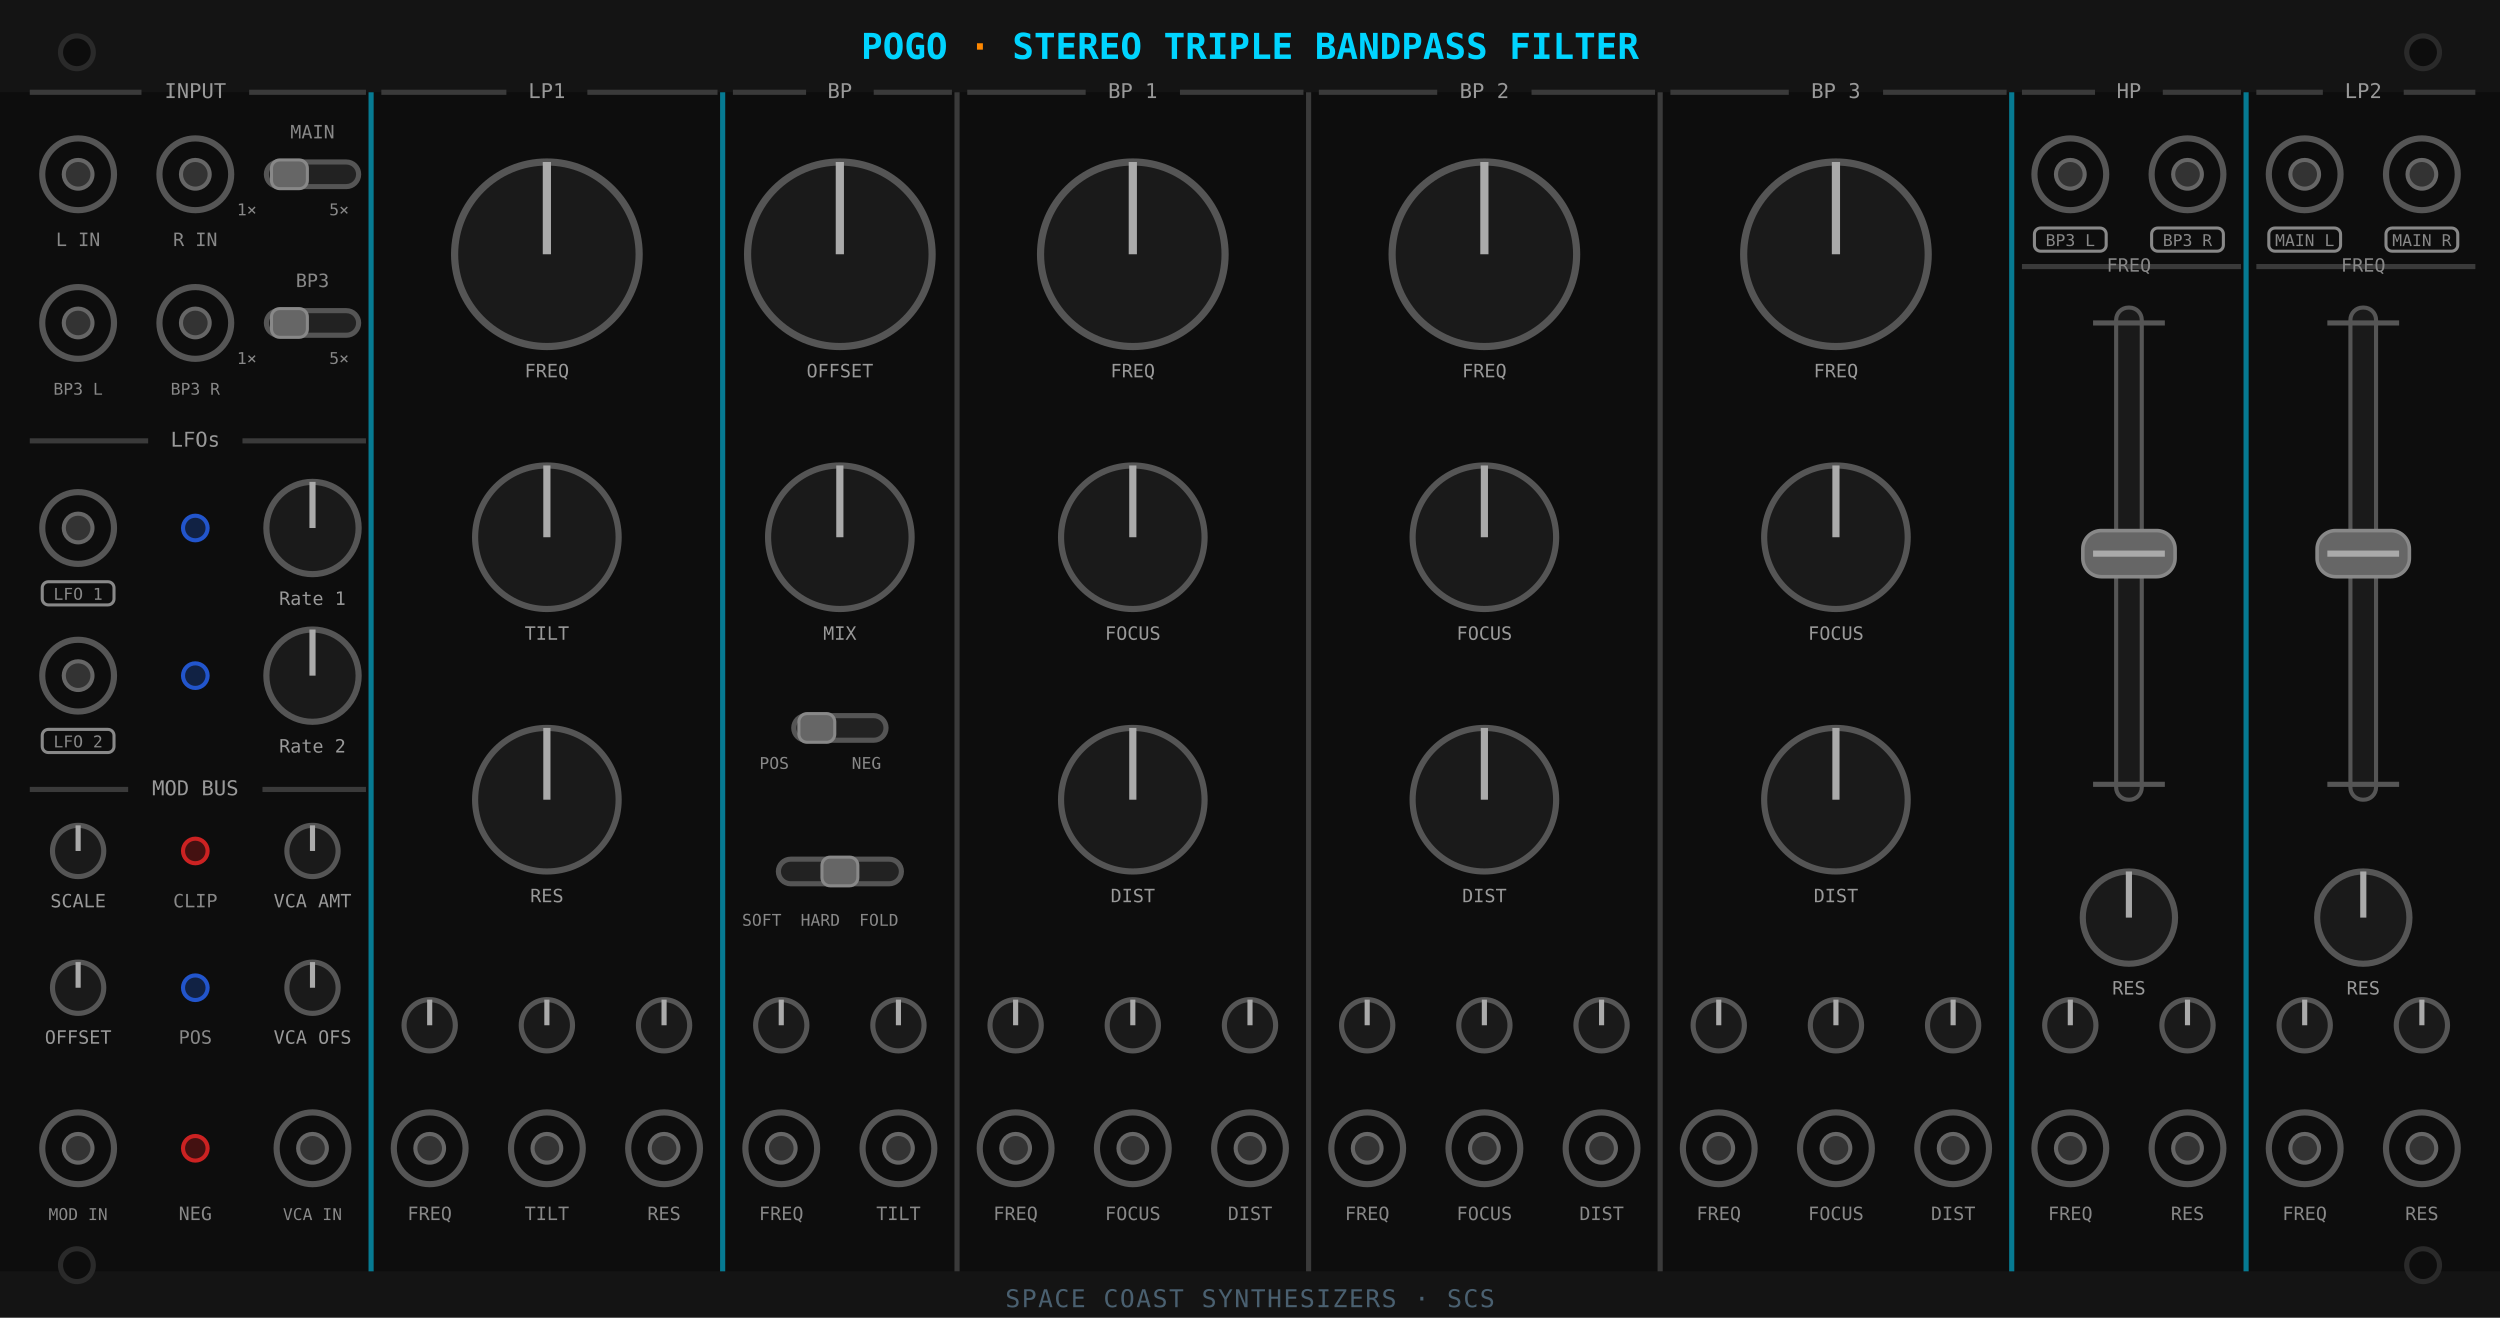
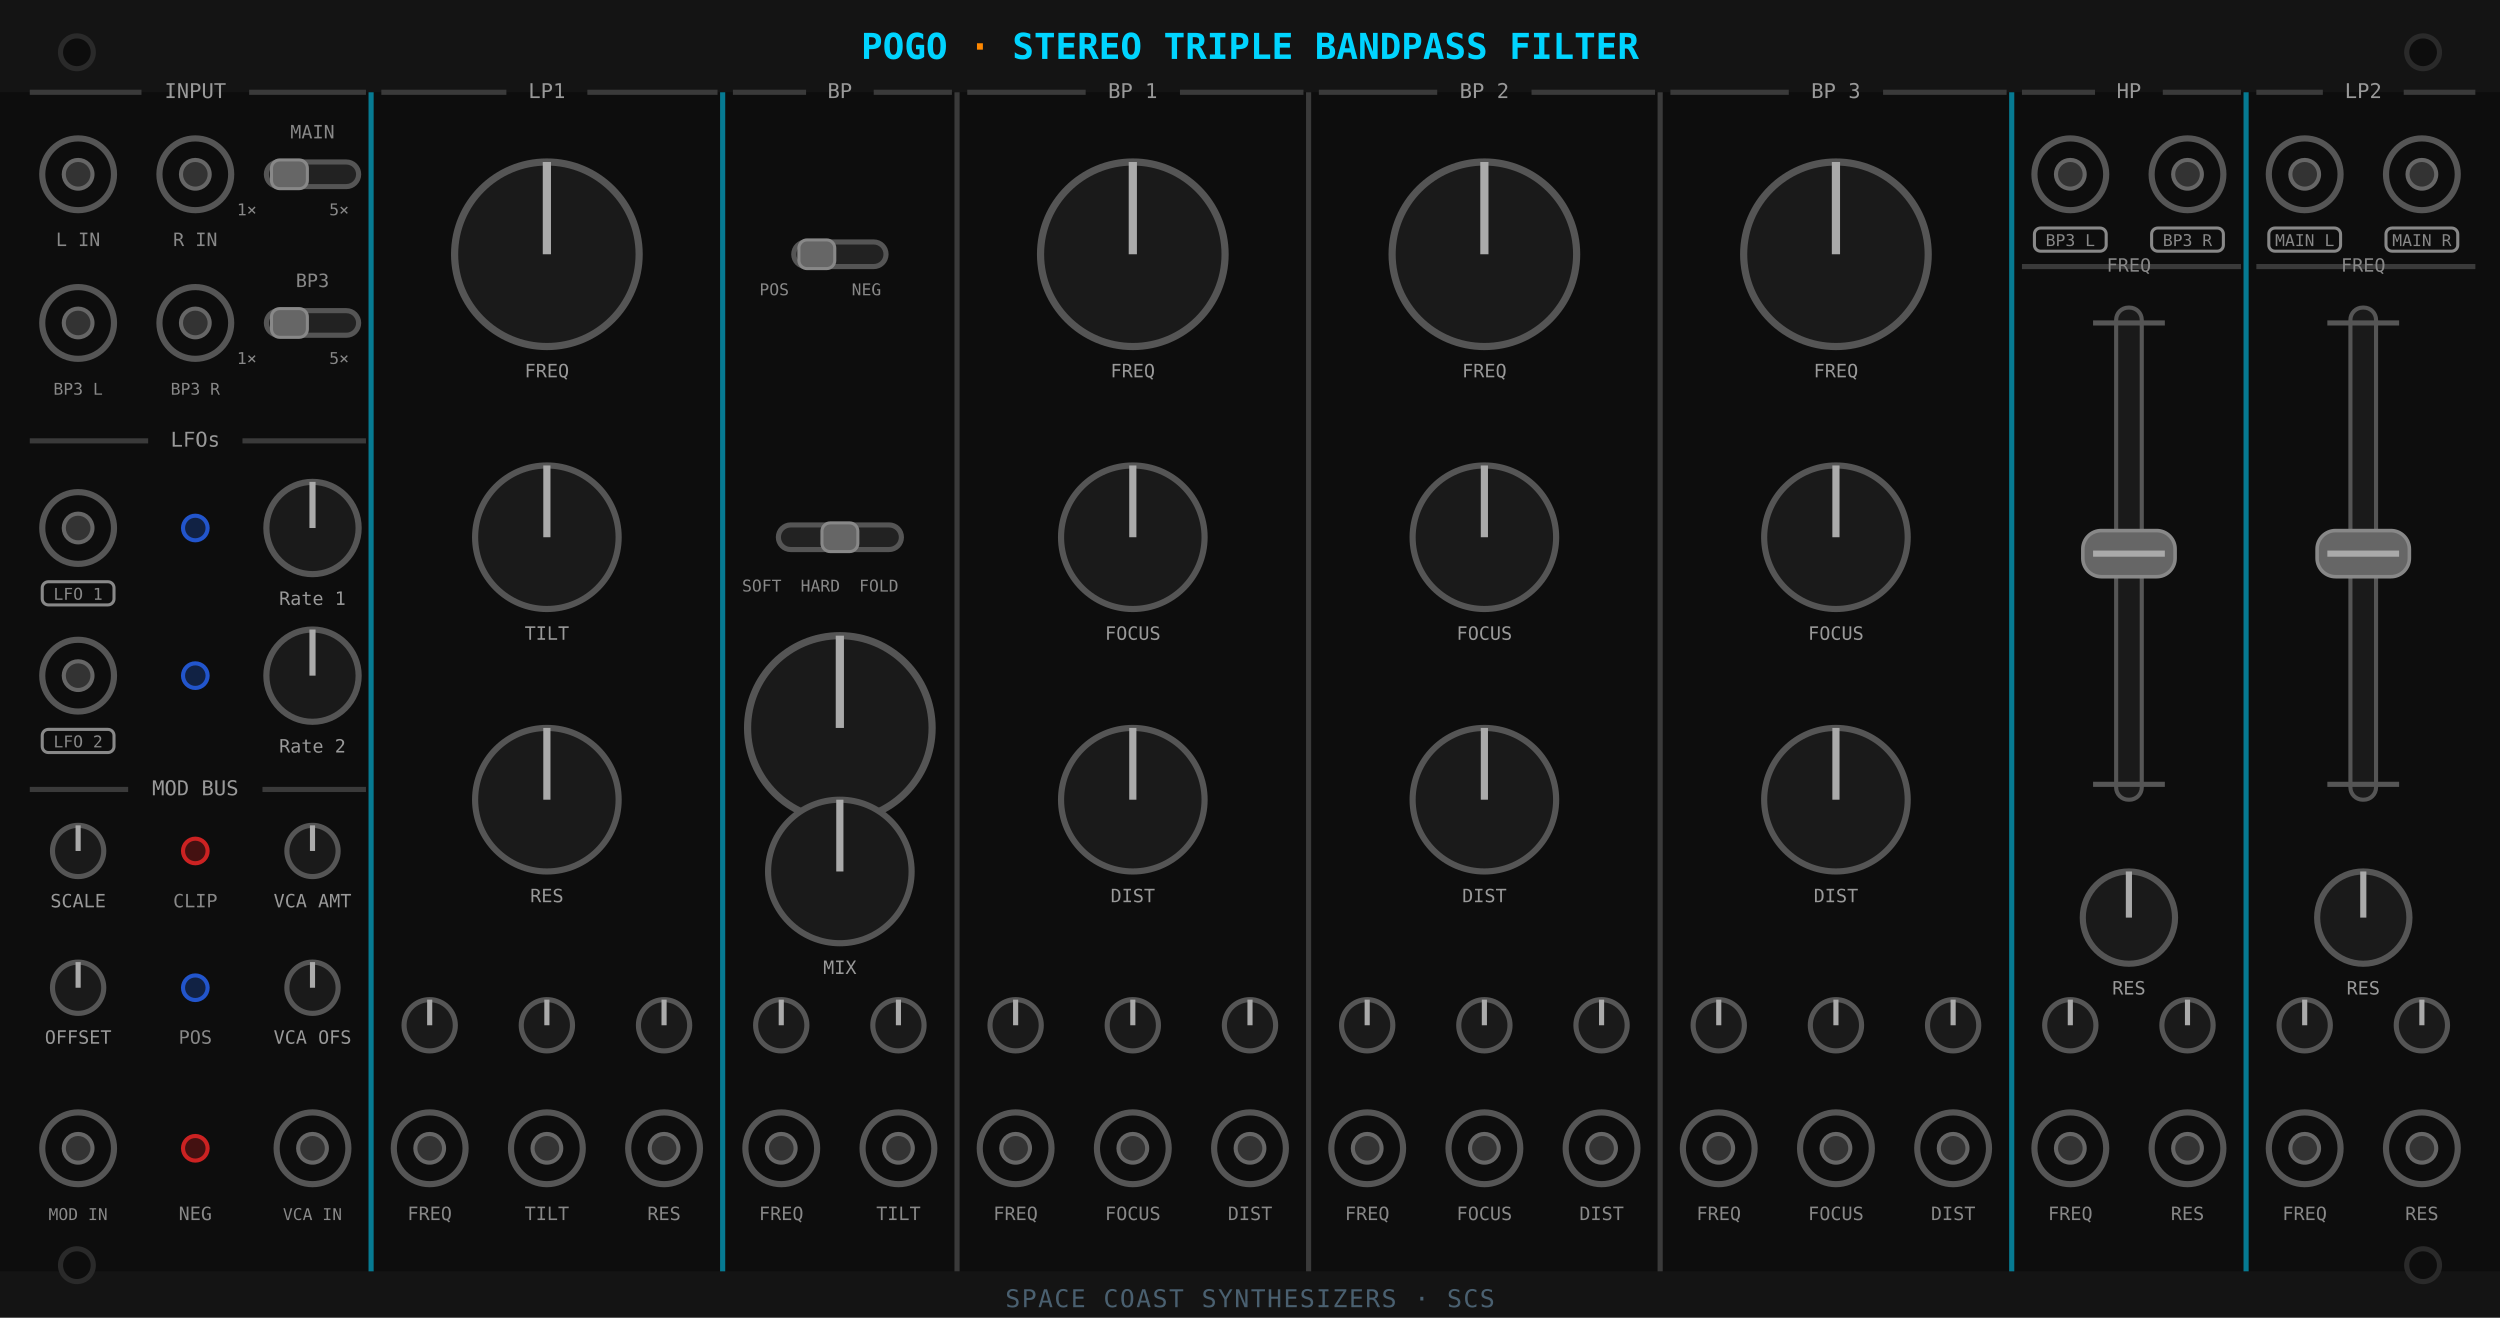
<svg xmlns="http://www.w3.org/2000/svg" width="243.84mm" height="128.5mm" viewBox="0 0 243.84 128.5">
  <rect x="0" y="0" width="243.84" height="128.5" fill="#0d0d0d" />
  <rect x="0" y="0" width="243.84" height="9.0" fill="#141414" />
  <rect x="0" y="124.0" width="243.84" height="4.5" fill="#141414" />
  <circle cx="7.5" cy="5.1" r="1.6" fill="#0d0d0d" stroke="#2a2a2a" stroke-width="0.5" />
  <circle cx="236.34" cy="5.1" r="1.6" fill="#0d0d0d" stroke="#2a2a2a" stroke-width="0.5" />
  <circle cx="7.5" cy="123.4" r="1.6" fill="#0d0d0d" stroke="#2a2a2a" stroke-width="0.5" />
  <circle cx="236.34" cy="123.4" r="1.6" fill="#0d0d0d" stroke="#2a2a2a" stroke-width="0.5" />
  <text x="121.92" y="5.75" fill="#00d4ff" font-family="monospace" font-size="3.5" font-weight="bold" text-anchor="middle">POGO  <tspan fill="#ff8800">·</tspan> STEREO TRIPLE BANDPASS FILTER</text>
  <text x="121.92" y="127.5" fill="#4a6070" font-family="monospace" font-size="2.4" text-anchor="middle" letter-spacing="0.15">SPACE COAST SYNTHESIZERS  ·  SCS</text>
  <line x1="36.195" y1="9.0" x2="36.195" y2="124.0" stroke="#00d4ff" stroke-width="0.5" opacity="0.55" />
  <line x1="70.485" y1="9.0" x2="70.485" y2="124.0" stroke="#00d4ff" stroke-width="0.5" opacity="0.55" />
  <line x1="196.215" y1="9.0" x2="196.215" y2="124.0" stroke="#00d4ff" stroke-width="0.5" opacity="0.55" />
  <line x1="219.075" y1="9.0" x2="219.075" y2="124.0" stroke="#00d4ff" stroke-width="0.5" opacity="0.55" />
  <line x1="93.345" y1="9.0" x2="93.345" y2="124.0" stroke="#3a3a3a" stroke-width="0.5" />
  <line x1="127.635" y1="9.0" x2="127.635" y2="124.0" stroke="#3a3a3a" stroke-width="0.5" />
  <line x1="161.925" y1="9.0" x2="161.925" y2="124.0" stroke="#3a3a3a" stroke-width="0.5" />
  <line x1="2.905" y1="9.0" x2="13.80" y2="9.0" stroke="#3a3a3a" stroke-width="0.5" />
  <line x1="24.30" y1="9.0" x2="35.695" y2="9.0" stroke="#3a3a3a" stroke-width="0.5" />
  <text x="19.05" y="9.0" fill="#999" font-family="monospace" font-size="2.0" text-anchor="middle" dominant-baseline="middle">INPUT</text>
  <line x1="2.905" y1="43.0" x2="14.45" y2="43.0" stroke="#3a3a3a" stroke-width="0.5" />
  <line x1="23.65" y1="43.0" x2="35.695" y2="43.0" stroke="#3a3a3a" stroke-width="0.5" />
  <text x="19.05" y="43.0" fill="#999" font-family="monospace" font-size="2.0" text-anchor="middle" dominant-baseline="middle">LFOs</text>
  <line x1="2.905" y1="77.0" x2="12.50" y2="77.0" stroke="#3a3a3a" stroke-width="0.5" />
  <line x1="25.60" y1="77.0" x2="35.695" y2="77.0" stroke="#3a3a3a" stroke-width="0.5" />
  <text x="19.05" y="77.0" fill="#999" font-family="monospace" font-size="2.0" text-anchor="middle" dominant-baseline="middle">MOD BUS</text>
  <line x1="37.195" y1="9.0" x2="49.39" y2="9.0" stroke="#3a3a3a" stroke-width="0.5" />
  <line x1="57.29" y1="9.0" x2="69.985" y2="9.0" stroke="#3a3a3a" stroke-width="0.5" />
  <text x="53.34" y="9.0" fill="#999" font-family="monospace" font-size="2.0" text-anchor="middle" dominant-baseline="middle">LP1</text>
  <line x1="71.485" y1="9.0" x2="78.62" y2="9.0" stroke="#3a3a3a" stroke-width="0.5" />
  <line x1="85.22" y1="9.0" x2="92.845" y2="9.0" stroke="#3a3a3a" stroke-width="0.5" />
  <text x="81.915" y="9.0" fill="#999" font-family="monospace" font-size="2.0" text-anchor="middle" dominant-baseline="middle">BP</text>
  <line x1="94.345" y1="9.0" x2="105.89" y2="9.0" stroke="#3a3a3a" stroke-width="0.5" />
  <line x1="115.09" y1="9.0" x2="127.135" y2="9.0" stroke="#3a3a3a" stroke-width="0.5" />
  <text x="110.49" y="9.0" fill="#999" font-family="monospace" font-size="2.0" text-anchor="middle" dominant-baseline="middle">BP 1</text>
  <line x1="128.635" y1="9.0" x2="140.18" y2="9.0" stroke="#3a3a3a" stroke-width="0.5" />
  <line x1="149.38" y1="9.0" x2="161.425" y2="9.0" stroke="#3a3a3a" stroke-width="0.5" />
  <text x="144.78" y="9.0" fill="#999" font-family="monospace" font-size="2.0" text-anchor="middle" dominant-baseline="middle">BP 2</text>
  <line x1="162.925" y1="9.0" x2="174.47" y2="9.0" stroke="#3a3a3a" stroke-width="0.5" />
  <line x1="183.67" y1="9.0" x2="195.715" y2="9.0" stroke="#3a3a3a" stroke-width="0.5" />
  <text x="179.07" y="9.0" fill="#999" font-family="monospace" font-size="2.0" text-anchor="middle" dominant-baseline="middle">BP 3</text>
  <line x1="197.215" y1="9.0" x2="204.34" y2="9.0" stroke="#3a3a3a" stroke-width="0.5" />
  <line x1="210.95" y1="9.0" x2="218.575" y2="9.0" stroke="#3a3a3a" stroke-width="0.5" />
  <text x="207.645" y="9.0" fill="#999" font-family="monospace" font-size="2.0" text-anchor="middle" dominant-baseline="middle">HP</text>
  <line x1="197.215" y1="26.0" x2="218.575" y2="26.0" stroke="#3a3a3a" stroke-width="0.5" />
  <line x1="220.075" y1="9.0" x2="226.56" y2="9.0" stroke="#3a3a3a" stroke-width="0.5" />
  <line x1="234.45" y1="9.0" x2="241.435" y2="9.0" stroke="#3a3a3a" stroke-width="0.5" />
  <text x="230.505" y="9.0" fill="#999" font-family="monospace" font-size="2.0" text-anchor="middle" dominant-baseline="middle">LP2</text>
  <line x1="220.075" y1="26.0" x2="241.435" y2="26.0" stroke="#3a3a3a" stroke-width="0.5" />
  <circle cx="7.62" cy="17.0" r="3.5" fill="none" stroke="#555" stroke-width="0.6" />
  <circle cx="7.62" cy="17.0" r="1.4" fill="#333" stroke="#666" stroke-width="0.4" />
  <text x="7.62" y="24.0" fill="#888" font-family="monospace" font-size="1.8" text-anchor="middle">L IN</text>
  <circle cx="19.05" cy="17.0" r="3.5" fill="none" stroke="#555" stroke-width="0.6" />
  <circle cx="19.05" cy="17.0" r="1.4" fill="#333" stroke="#666" stroke-width="0.4" />
  <text x="19.05" y="24.0" fill="#888" font-family="monospace" font-size="1.8" text-anchor="middle">R IN</text>
  <text x="30.48" y="13.5" fill="#888" font-family="monospace" font-size="1.8" text-anchor="middle">MAIN</text>
  <rect x="25.98" y="15.80" width="9" height="2.4" rx="1.2" fill="#222" stroke="#555" stroke-width="0.5" />
  <rect x="26.48" y="15.60" width="3.5" height="2.8" rx="0.8" fill="#666" stroke="#888" stroke-width="0.3" />
  <text x="24.075" y="21.0" fill="#888" font-family="monospace" font-size="1.6" text-anchor="middle">1×</text>
  <text x="33.075" y="21.0" fill="#888" font-family="monospace" font-size="1.6" text-anchor="middle">5×</text>
  <circle cx="7.62" cy="31.5" r="3.5" fill="none" stroke="#555" stroke-width="0.6" />
  <circle cx="7.62" cy="31.5" r="1.4" fill="#333" stroke="#666" stroke-width="0.4" />
  <text x="7.62" y="38.5" fill="#888" font-family="monospace" font-size="1.6" text-anchor="middle">BP3 L</text>
  <circle cx="19.05" cy="31.5" r="3.5" fill="none" stroke="#555" stroke-width="0.6" />
  <circle cx="19.05" cy="31.5" r="1.4" fill="#333" stroke="#666" stroke-width="0.4" />
  <text x="19.05" y="38.5" fill="#888" font-family="monospace" font-size="1.6" text-anchor="middle">BP3 R</text>
  <text x="30.48" y="28.0" fill="#888" font-family="monospace" font-size="1.8" text-anchor="middle">BP3</text>
  <rect x="25.98" y="30.30" width="9" height="2.4" rx="1.2" fill="#222" stroke="#555" stroke-width="0.5" />
  <rect x="26.48" y="30.10" width="3.5" height="2.8" rx="0.8" fill="#666" stroke="#888" stroke-width="0.3" />
  <text x="24.075" y="35.5" fill="#888" font-family="monospace" font-size="1.6" text-anchor="middle">1×</text>
  <text x="33.075" y="35.5" fill="#888" font-family="monospace" font-size="1.6" text-anchor="middle">5×</text>
  <circle cx="7.62" cy="51.5" r="3.5" fill="none" stroke="#555" stroke-width="0.6" />
  <circle cx="7.62" cy="51.5" r="1.4" fill="#333" stroke="#666" stroke-width="0.4" />
  <rect x="4.12" y="56.74" width="7.0" height="2.26" rx="0.6" fill="none" stroke="#888" stroke-width="0.3" />
  <text x="7.62" y="58.5" fill="#888" font-family="monospace" font-size="1.6" text-anchor="middle">LFO 1</text>
  <circle cx="19.05" cy="51.5" r="1.2" fill="#112244" stroke="#2255cc" stroke-width="0.4" />
  <circle cx="30.48" cy="51.5" r="4.5" fill="#1a1a1a" stroke="#555" stroke-width="0.6" />
  <line x1="30.48" y1="51.5" x2="30.48" y2="47.0" stroke="#aaa" stroke-width="0.6" />
  <text x="30.48" y="59.0" fill="#999" font-family="monospace" font-size="1.8" text-anchor="middle">Rate 1</text>
  <circle cx="7.62" cy="65.9" r="3.5" fill="none" stroke="#555" stroke-width="0.6" />
  <circle cx="7.62" cy="65.9" r="1.4" fill="#333" stroke="#666" stroke-width="0.4" />
  <rect x="4.12" y="71.14" width="7.0" height="2.26" rx="0.6" fill="none" stroke="#888" stroke-width="0.3" />
  <text x="7.62" y="72.9" fill="#888" font-family="monospace" font-size="1.6" text-anchor="middle">LFO 2</text>
  <circle cx="19.05" cy="65.9" r="1.2" fill="#112244" stroke="#2255cc" stroke-width="0.4" />
  <circle cx="30.48" cy="65.9" r="4.5" fill="#1a1a1a" stroke="#555" stroke-width="0.6" />
  <line x1="30.48" y1="65.9" x2="30.48" y2="61.4" stroke="#aaa" stroke-width="0.6" />
  <text x="30.48" y="73.4" fill="#999" font-family="monospace" font-size="1.8" text-anchor="middle">Rate 2</text>
  <circle cx="7.62" cy="83.0" r="2.5" fill="#1a1a1a" stroke="#555" stroke-width="0.5" />
  <line x1="7.62" y1="83.0" x2="7.62" y2="80.5" stroke="#aaa" stroke-width="0.5" />
  <text x="7.62" y="88.5" fill="#999" font-family="monospace" font-size="1.8" text-anchor="middle">SCALE</text>
  <circle cx="30.48" cy="83.0" r="2.5" fill="#1a1a1a" stroke="#555" stroke-width="0.5" />
  <line x1="30.48" y1="83.0" x2="30.48" y2="80.5" stroke="#aaa" stroke-width="0.5" />
  <text x="30.48" y="88.5" fill="#999" font-family="monospace" font-size="1.8" text-anchor="middle">VCA AMT</text>
  <circle cx="19.05" cy="83.0" r="1.2" fill="#441111" stroke="#cc2222" stroke-width="0.4" />
  <text x="19.05" y="88.5" fill="#888" font-family="monospace" font-size="1.8" text-anchor="middle">CLIP</text>
  <circle cx="7.62" cy="96.34" r="2.5" fill="#1a1a1a" stroke="#555" stroke-width="0.5" />
  <line x1="7.62" y1="96.34" x2="7.62" y2="93.84" stroke="#aaa" stroke-width="0.5" />
  <text x="7.62" y="101.8" fill="#999" font-family="monospace" font-size="1.8" text-anchor="middle">OFFSET</text>
  <circle cx="30.48" cy="96.34" r="2.5" fill="#1a1a1a" stroke="#555" stroke-width="0.5" />
  <line x1="30.48" y1="96.34" x2="30.48" y2="93.84" stroke="#aaa" stroke-width="0.5" />
  <text x="30.48" y="101.8" fill="#999" font-family="monospace" font-size="1.8" text-anchor="middle">VCA OFS</text>
  <circle cx="19.05" cy="96.34" r="1.2" fill="#112244" stroke="#2255cc" stroke-width="0.4" />
  <text x="19.05" y="101.8" fill="#888" font-family="monospace" font-size="1.8" text-anchor="middle">POS</text>
  <circle cx="7.62" cy="112.0" r="3.5" fill="none" stroke="#555" stroke-width="0.6" />
  <circle cx="7.62" cy="112.0" r="1.4" fill="#333" stroke="#666" stroke-width="0.4" />
  <text x="7.62" y="119.0" fill="#888" font-family="monospace" font-size="1.6" text-anchor="middle">MOD IN</text>
  <circle cx="19.05" cy="112.0" r="1.2" fill="#441111" stroke="#cc2222" stroke-width="0.4" />
  <text x="19.05" y="119.0" fill="#888" font-family="monospace" font-size="1.8" text-anchor="middle">NEG</text>
  <circle cx="30.48" cy="112.0" r="3.5" fill="none" stroke="#555" stroke-width="0.6" />
  <circle cx="30.48" cy="112.0" r="1.4" fill="#333" stroke="#666" stroke-width="0.4" />
  <text x="30.48" y="119.0" fill="#888" font-family="monospace" font-size="1.6" text-anchor="middle">VCA IN</text>
  <circle cx="53.34" cy="24.8" r="9.0" fill="#1a1a1a" stroke="#555" stroke-width="0.7" />
  <line x1="53.34" y1="24.8" x2="53.34" y2="15.8" stroke="#aaa" stroke-width="0.8" />
  <text x="53.34" y="36.8" fill="#999" font-family="monospace" font-size="1.8" text-anchor="middle">FREQ</text>
  <circle cx="53.34" cy="52.4" r="7.0" fill="#1a1a1a" stroke="#555" stroke-width="0.6" />
  <line x1="53.34" y1="52.4" x2="53.34" y2="45.4" stroke="#aaa" stroke-width="0.7" />
  <text x="53.34" y="62.4" fill="#999" font-family="monospace" font-size="1.8" text-anchor="middle">TILT</text>
  <circle cx="53.34" cy="78.0" r="7.0" fill="#1a1a1a" stroke="#555" stroke-width="0.6" />
  <line x1="53.34" y1="78.0" x2="53.34" y2="71.0" stroke="#aaa" stroke-width="0.7" />
  <text x="53.34" y="88.0" fill="#999" font-family="monospace" font-size="1.8" text-anchor="middle">RES</text>
  <circle cx="41.91" cy="100.0" r="2.5" fill="#1a1a1a" stroke="#555" stroke-width="0.5" />
  <line x1="41.91" y1="100.0" x2="41.91" y2="97.5" stroke="#aaa" stroke-width="0.5" />
  <text x="41.91" y="105.5" fill="#999" font-family="monospace" font-size="1.8" text-anchor="middle" />
  <circle cx="53.34" cy="100.0" r="2.5" fill="#1a1a1a" stroke="#555" stroke-width="0.5" />
  <line x1="53.34" y1="100.0" x2="53.34" y2="97.5" stroke="#aaa" stroke-width="0.5" />
  <text x="53.34" y="105.5" fill="#999" font-family="monospace" font-size="1.8" text-anchor="middle" />
  <circle cx="64.77" cy="100.0" r="2.5" fill="#1a1a1a" stroke="#555" stroke-width="0.5" />
  <line x1="64.77" y1="100.0" x2="64.77" y2="97.5" stroke="#aaa" stroke-width="0.5" />
  <text x="64.77" y="105.5" fill="#999" font-family="monospace" font-size="1.8" text-anchor="middle" />
  <circle cx="41.91" cy="112.0" r="3.5" fill="none" stroke="#555" stroke-width="0.6" />
  <circle cx="41.91" cy="112.0" r="1.4" fill="#333" stroke="#666" stroke-width="0.4" />
  <text x="41.91" y="119.0" fill="#888" font-family="monospace" font-size="1.8" text-anchor="middle">FREQ</text>
  <circle cx="53.34" cy="112.0" r="3.5" fill="none" stroke="#555" stroke-width="0.6" />
  <circle cx="53.34" cy="112.0" r="1.4" fill="#333" stroke="#666" stroke-width="0.4" />
  <text x="53.34" y="119.0" fill="#888" font-family="monospace" font-size="1.8" text-anchor="middle">TILT</text>
  <circle cx="64.77" cy="112.0" r="3.5" fill="none" stroke="#555" stroke-width="0.6" />
  <circle cx="64.77" cy="112.0" r="1.4" fill="#333" stroke="#666" stroke-width="0.4" />
  <text x="64.77" y="119.0" fill="#888" font-family="monospace" font-size="1.8" text-anchor="middle">RES</text>
-   <circle cx="81.915" cy="24.8" r="9.0" fill="#1a1a1a" stroke="#555" stroke-width="0.7" />
-   <line x1="81.915" y1="24.8" x2="81.915" y2="15.8" stroke="#aaa" stroke-width="0.8" />
-   <text x="81.915" y="36.8" fill="#999" font-family="monospace" font-size="1.8" text-anchor="middle">OFFSET</text>
-   <circle cx="81.915" cy="52.4" r="7.0" fill="#1a1a1a" stroke="#555" stroke-width="0.6" />
-   <line x1="81.915" y1="52.4" x2="81.915" y2="45.4" stroke="#aaa" stroke-width="0.7" />
-   <text x="81.915" y="62.4" fill="#999" font-family="monospace" font-size="1.8" text-anchor="middle">MIX</text>
-   <text x="81.915" y="67.5" fill="#888" font-family="monospace" font-size="1.8" text-anchor="middle" />
-   <rect x="77.42" y="69.80" width="9" height="2.4" rx="1.2" fill="#222" stroke="#555" stroke-width="0.5" />
-   <rect x="77.92" y="69.60" width="3.5" height="2.8" rx="0.8" fill="#666" stroke="#888" stroke-width="0.3" />
-   <text x="75.51" y="75.0" fill="#888" font-family="monospace" font-size="1.6" text-anchor="middle">POS</text>
-   <text x="84.51" y="75.0" fill="#888" font-family="monospace" font-size="1.6" text-anchor="middle">NEG</text>
-   <rect x="75.92" y="83.80" width="12" height="2.4" rx="1.2" fill="#222" stroke="#555" stroke-width="0.5" />
-   <rect x="80.17" y="83.60" width="3.5" height="2.8" rx="0.8" fill="#666" stroke="#888" stroke-width="0.3" />
-   <text x="74.3" y="90.3" fill="#888" font-family="monospace" font-size="1.6" text-anchor="middle">SOFT</text>
-   <text x="80.01" y="90.3" fill="#888" font-family="monospace" font-size="1.6" text-anchor="middle">HARD</text>
-   <text x="85.72" y="90.3" fill="#888" font-family="monospace" font-size="1.6" text-anchor="middle">FOLD</text>
-   <text x="81.915" y="93.8" fill="#999" font-family="monospace" font-size="1.8" text-anchor="middle" />
+   <text x="81.915" y="21.3" fill="#888" font-family="monospace" font-size="1.8" text-anchor="middle" />
+   <rect x="77.42" y="23.60" width="9" height="2.4" rx="1.2" fill="#222" stroke="#555" stroke-width="0.5" />
+   <rect x="77.92" y="23.40" width="3.5" height="2.8" rx="0.8" fill="#666" stroke="#888" stroke-width="0.3" />
+   <text x="75.51" y="28.8" fill="#888" font-family="monospace" font-size="1.6" text-anchor="middle">POS</text>
+   <text x="84.51" y="28.8" fill="#888" font-family="monospace" font-size="1.6" text-anchor="middle">NEG</text>
+   <rect x="75.92" y="51.20" width="12" height="2.4" rx="1.2" fill="#222" stroke="#555" stroke-width="0.5" />
+   <rect x="80.17" y="51.00" width="3.5" height="2.8" rx="0.8" fill="#666" stroke="#888" stroke-width="0.3" />
+   <text x="74.3" y="57.7" fill="#888" font-family="monospace" font-size="1.6" text-anchor="middle">SOFT</text>
+   <text x="80.01" y="57.7" fill="#888" font-family="monospace" font-size="1.6" text-anchor="middle">HARD</text>
+   <text x="85.72" y="57.7" fill="#888" font-family="monospace" font-size="1.6" text-anchor="middle">FOLD</text>
+   <text x="81.915" y="61.2" fill="#999" font-family="monospace" font-size="1.8" text-anchor="middle" />
+   <circle cx="81.915" cy="71.0" r="9.0" fill="#1a1a1a" stroke="#555" stroke-width="0.7" />
+   <line x1="81.915" y1="71.0" x2="81.915" y2="62.0" stroke="#aaa" stroke-width="0.8" />
+   <text x="81.915" y="83.0" fill="#999" font-family="monospace" font-size="1.8" text-anchor="middle">OFFSET</text>
+   <circle cx="81.915" cy="85.0" r="7.0" fill="#1a1a1a" stroke="#555" stroke-width="0.6" />
+   <line x1="81.915" y1="85.0" x2="81.915" y2="78.0" stroke="#aaa" stroke-width="0.7" />
+   <text x="81.915" y="95.0" fill="#999" font-family="monospace" font-size="1.8" text-anchor="middle">MIX</text>
  <circle cx="76.2" cy="100.0" r="2.5" fill="#1a1a1a" stroke="#555" stroke-width="0.5" />
  <line x1="76.2" y1="100.0" x2="76.2" y2="97.5" stroke="#aaa" stroke-width="0.5" />
  <text x="76.2" y="105.5" fill="#999" font-family="monospace" font-size="1.8" text-anchor="middle" />
  <circle cx="87.63" cy="100.0" r="2.5" fill="#1a1a1a" stroke="#555" stroke-width="0.5" />
  <line x1="87.63" y1="100.0" x2="87.63" y2="97.5" stroke="#aaa" stroke-width="0.5" />
  <text x="87.63" y="105.5" fill="#999" font-family="monospace" font-size="1.8" text-anchor="middle" />
  <circle cx="76.2" cy="112.0" r="3.5" fill="none" stroke="#555" stroke-width="0.6" />
  <circle cx="76.2" cy="112.0" r="1.4" fill="#333" stroke="#666" stroke-width="0.4" />
  <text x="76.2" y="119.0" fill="#888" font-family="monospace" font-size="1.8" text-anchor="middle">FREQ</text>
  <circle cx="87.63" cy="112.0" r="3.5" fill="none" stroke="#555" stroke-width="0.6" />
  <circle cx="87.63" cy="112.0" r="1.4" fill="#333" stroke="#666" stroke-width="0.4" />
  <text x="87.63" y="119.0" fill="#888" font-family="monospace" font-size="1.8" text-anchor="middle">TILT</text>
  <circle cx="110.49" cy="24.8" r="9.0" fill="#1a1a1a" stroke="#555" stroke-width="0.7" />
  <line x1="110.49" y1="24.8" x2="110.49" y2="15.8" stroke="#aaa" stroke-width="0.8" />
  <text x="110.49" y="36.8" fill="#999" font-family="monospace" font-size="1.8" text-anchor="middle">FREQ</text>
  <circle cx="110.49" cy="52.4" r="7.0" fill="#1a1a1a" stroke="#555" stroke-width="0.6" />
  <line x1="110.49" y1="52.4" x2="110.49" y2="45.4" stroke="#aaa" stroke-width="0.7" />
  <text x="110.49" y="62.4" fill="#999" font-family="monospace" font-size="1.8" text-anchor="middle">FOCUS</text>
  <circle cx="110.49" cy="78.0" r="7.0" fill="#1a1a1a" stroke="#555" stroke-width="0.6" />
  <line x1="110.49" y1="78.0" x2="110.49" y2="71.0" stroke="#aaa" stroke-width="0.7" />
  <text x="110.49" y="88.0" fill="#999" font-family="monospace" font-size="1.8" text-anchor="middle">DIST</text>
  <circle cx="99.06" cy="100.0" r="2.5" fill="#1a1a1a" stroke="#555" stroke-width="0.5" />
  <line x1="99.06" y1="100.0" x2="99.06" y2="97.5" stroke="#aaa" stroke-width="0.5" />
  <text x="99.06" y="105.5" fill="#999" font-family="monospace" font-size="1.8" text-anchor="middle" />
  <circle cx="110.49" cy="100.0" r="2.5" fill="#1a1a1a" stroke="#555" stroke-width="0.5" />
  <line x1="110.49" y1="100.0" x2="110.49" y2="97.5" stroke="#aaa" stroke-width="0.5" />
  <text x="110.49" y="105.5" fill="#999" font-family="monospace" font-size="1.8" text-anchor="middle" />
  <circle cx="121.92" cy="100.0" r="2.5" fill="#1a1a1a" stroke="#555" stroke-width="0.5" />
  <line x1="121.92" y1="100.0" x2="121.92" y2="97.5" stroke="#aaa" stroke-width="0.5" />
  <text x="121.92" y="105.5" fill="#999" font-family="monospace" font-size="1.8" text-anchor="middle" />
  <circle cx="99.06" cy="112.0" r="3.5" fill="none" stroke="#555" stroke-width="0.6" />
  <circle cx="99.06" cy="112.0" r="1.4" fill="#333" stroke="#666" stroke-width="0.4" />
  <text x="99.06" y="119.0" fill="#888" font-family="monospace" font-size="1.8" text-anchor="middle">FREQ</text>
  <circle cx="110.49" cy="112.0" r="3.5" fill="none" stroke="#555" stroke-width="0.6" />
  <circle cx="110.49" cy="112.0" r="1.4" fill="#333" stroke="#666" stroke-width="0.4" />
  <text x="110.49" y="119.0" fill="#888" font-family="monospace" font-size="1.8" text-anchor="middle">FOCUS</text>
  <circle cx="121.92" cy="112.0" r="3.5" fill="none" stroke="#555" stroke-width="0.6" />
  <circle cx="121.92" cy="112.0" r="1.4" fill="#333" stroke="#666" stroke-width="0.4" />
  <text x="121.92" y="119.0" fill="#888" font-family="monospace" font-size="1.8" text-anchor="middle">DIST</text>
  <circle cx="144.78" cy="24.8" r="9.0" fill="#1a1a1a" stroke="#555" stroke-width="0.7" />
  <line x1="144.78" y1="24.8" x2="144.78" y2="15.8" stroke="#aaa" stroke-width="0.8" />
  <text x="144.78" y="36.8" fill="#999" font-family="monospace" font-size="1.8" text-anchor="middle">FREQ</text>
  <circle cx="144.78" cy="52.4" r="7.0" fill="#1a1a1a" stroke="#555" stroke-width="0.6" />
  <line x1="144.78" y1="52.4" x2="144.78" y2="45.4" stroke="#aaa" stroke-width="0.7" />
  <text x="144.78" y="62.4" fill="#999" font-family="monospace" font-size="1.8" text-anchor="middle">FOCUS</text>
  <circle cx="144.78" cy="78.0" r="7.0" fill="#1a1a1a" stroke="#555" stroke-width="0.6" />
  <line x1="144.78" y1="78.0" x2="144.78" y2="71.0" stroke="#aaa" stroke-width="0.7" />
  <text x="144.78" y="88.0" fill="#999" font-family="monospace" font-size="1.8" text-anchor="middle">DIST</text>
  <circle cx="133.35" cy="100.0" r="2.5" fill="#1a1a1a" stroke="#555" stroke-width="0.5" />
  <line x1="133.35" y1="100.0" x2="133.35" y2="97.5" stroke="#aaa" stroke-width="0.5" />
  <text x="133.35" y="105.5" fill="#999" font-family="monospace" font-size="1.8" text-anchor="middle" />
  <circle cx="144.78" cy="100.0" r="2.5" fill="#1a1a1a" stroke="#555" stroke-width="0.5" />
  <line x1="144.78" y1="100.0" x2="144.78" y2="97.5" stroke="#aaa" stroke-width="0.5" />
  <text x="144.78" y="105.5" fill="#999" font-family="monospace" font-size="1.8" text-anchor="middle" />
  <circle cx="156.21" cy="100.0" r="2.5" fill="#1a1a1a" stroke="#555" stroke-width="0.5" />
  <line x1="156.21" y1="100.0" x2="156.21" y2="97.5" stroke="#aaa" stroke-width="0.5" />
  <text x="156.21" y="105.5" fill="#999" font-family="monospace" font-size="1.8" text-anchor="middle" />
  <circle cx="133.35" cy="112.0" r="3.5" fill="none" stroke="#555" stroke-width="0.6" />
  <circle cx="133.35" cy="112.0" r="1.4" fill="#333" stroke="#666" stroke-width="0.4" />
  <text x="133.35" y="119.0" fill="#888" font-family="monospace" font-size="1.8" text-anchor="middle">FREQ</text>
  <circle cx="144.78" cy="112.0" r="3.5" fill="none" stroke="#555" stroke-width="0.6" />
  <circle cx="144.78" cy="112.0" r="1.4" fill="#333" stroke="#666" stroke-width="0.4" />
  <text x="144.78" y="119.0" fill="#888" font-family="monospace" font-size="1.8" text-anchor="middle">FOCUS</text>
  <circle cx="156.21" cy="112.0" r="3.5" fill="none" stroke="#555" stroke-width="0.6" />
  <circle cx="156.21" cy="112.0" r="1.4" fill="#333" stroke="#666" stroke-width="0.4" />
  <text x="156.21" y="119.0" fill="#888" font-family="monospace" font-size="1.8" text-anchor="middle">DIST</text>
  <circle cx="179.07" cy="24.8" r="9.0" fill="#1a1a1a" stroke="#555" stroke-width="0.7" />
  <line x1="179.07" y1="24.8" x2="179.07" y2="15.8" stroke="#aaa" stroke-width="0.8" />
  <text x="179.07" y="36.8" fill="#999" font-family="monospace" font-size="1.8" text-anchor="middle">FREQ</text>
  <circle cx="179.07" cy="52.4" r="7.0" fill="#1a1a1a" stroke="#555" stroke-width="0.6" />
  <line x1="179.07" y1="52.4" x2="179.07" y2="45.4" stroke="#aaa" stroke-width="0.7" />
  <text x="179.07" y="62.4" fill="#999" font-family="monospace" font-size="1.8" text-anchor="middle">FOCUS</text>
  <circle cx="179.07" cy="78.0" r="7.0" fill="#1a1a1a" stroke="#555" stroke-width="0.6" />
  <line x1="179.07" y1="78.0" x2="179.07" y2="71.0" stroke="#aaa" stroke-width="0.7" />
  <text x="179.07" y="88.0" fill="#999" font-family="monospace" font-size="1.8" text-anchor="middle">DIST</text>
  <circle cx="167.64" cy="100.0" r="2.5" fill="#1a1a1a" stroke="#555" stroke-width="0.5" />
  <line x1="167.64" y1="100.0" x2="167.64" y2="97.5" stroke="#aaa" stroke-width="0.5" />
  <text x="167.64" y="105.5" fill="#999" font-family="monospace" font-size="1.8" text-anchor="middle" />
  <circle cx="179.07" cy="100.0" r="2.5" fill="#1a1a1a" stroke="#555" stroke-width="0.5" />
  <line x1="179.07" y1="100.0" x2="179.07" y2="97.5" stroke="#aaa" stroke-width="0.5" />
  <text x="179.07" y="105.5" fill="#999" font-family="monospace" font-size="1.8" text-anchor="middle" />
  <circle cx="190.5" cy="100.0" r="2.5" fill="#1a1a1a" stroke="#555" stroke-width="0.5" />
  <line x1="190.5" y1="100.0" x2="190.5" y2="97.5" stroke="#aaa" stroke-width="0.5" />
  <text x="190.5" y="105.5" fill="#999" font-family="monospace" font-size="1.8" text-anchor="middle" />
  <circle cx="167.64" cy="112.0" r="3.5" fill="none" stroke="#555" stroke-width="0.6" />
  <circle cx="167.64" cy="112.0" r="1.4" fill="#333" stroke="#666" stroke-width="0.4" />
  <text x="167.64" y="119.0" fill="#888" font-family="monospace" font-size="1.8" text-anchor="middle">FREQ</text>
  <circle cx="179.07" cy="112.0" r="3.5" fill="none" stroke="#555" stroke-width="0.6" />
  <circle cx="179.07" cy="112.0" r="1.4" fill="#333" stroke="#666" stroke-width="0.4" />
  <text x="179.07" y="119.0" fill="#888" font-family="monospace" font-size="1.8" text-anchor="middle">FOCUS</text>
  <circle cx="190.5" cy="112.0" r="3.5" fill="none" stroke="#555" stroke-width="0.6" />
  <circle cx="190.5" cy="112.0" r="1.4" fill="#333" stroke="#666" stroke-width="0.4" />
  <text x="190.5" y="119.0" fill="#888" font-family="monospace" font-size="1.8" text-anchor="middle">DIST</text>
  <circle cx="201.93" cy="17.0" r="3.5" fill="none" stroke="#555" stroke-width="0.6" />
  <circle cx="201.93" cy="17.0" r="1.4" fill="#333" stroke="#666" stroke-width="0.4" />
  <rect x="198.43" y="22.24" width="7.0" height="2.26" rx="0.6" fill="none" stroke="#888" stroke-width="0.3" />
  <text x="201.93" y="24.0" fill="#888" font-family="monospace" font-size="1.6" text-anchor="middle">BP3 L</text>
  <circle cx="213.36" cy="17.0" r="3.5" fill="none" stroke="#555" stroke-width="0.6" />
  <circle cx="213.36" cy="17.0" r="1.4" fill="#333" stroke="#666" stroke-width="0.4" />
  <rect x="209.86" y="22.24" width="7.0" height="2.26" rx="0.6" fill="none" stroke="#888" stroke-width="0.3" />
  <text x="213.36" y="24.0" fill="#888" font-family="monospace" font-size="1.6" text-anchor="middle">BP3 R</text>
  <rect x="206.40" y="30.00" width="2.5" height="48.0" rx="1.2" fill="#1a1a1a" stroke="#555" stroke-width="0.4" />
  <line x1="204.15" y1="31.50" x2="211.15" y2="31.50" stroke="#555" stroke-width="0.5" />
  <line x1="204.15" y1="76.50" x2="211.15" y2="76.50" stroke="#555" stroke-width="0.5" />
  <line x1="205.65" y1="54.00" x2="209.65" y2="54.00" stroke="#aaa" stroke-width="0.35" />
  <rect x="203.15" y="51.75" width="9.0" height="4.5" rx="1.8" fill="#666" stroke="#888" stroke-width="0.35" />
  <line x1="204.15" y1="54.00" x2="211.15" y2="54.00" stroke="#aaa" stroke-width="0.6" />
  <text x="207.645" y="26.5" fill="#888" font-family="monospace" font-size="1.8" text-anchor="middle">FREQ</text>
  <circle cx="207.645" cy="89.5" r="4.5" fill="#1a1a1a" stroke="#555" stroke-width="0.6" />
  <line x1="207.645" y1="89.5" x2="207.645" y2="85.0" stroke="#aaa" stroke-width="0.6" />
  <text x="207.645" y="97.0" fill="#999" font-family="monospace" font-size="1.8" text-anchor="middle">RES</text>
  <circle cx="201.93" cy="100.0" r="2.5" fill="#1a1a1a" stroke="#555" stroke-width="0.5" />
  <line x1="201.93" y1="100.0" x2="201.93" y2="97.5" stroke="#aaa" stroke-width="0.5" />
  <text x="201.93" y="105.5" fill="#999" font-family="monospace" font-size="1.8" text-anchor="middle" />
  <circle cx="213.36" cy="100.0" r="2.5" fill="#1a1a1a" stroke="#555" stroke-width="0.5" />
  <line x1="213.36" y1="100.0" x2="213.36" y2="97.5" stroke="#aaa" stroke-width="0.5" />
  <text x="213.36" y="105.5" fill="#999" font-family="monospace" font-size="1.8" text-anchor="middle" />
  <circle cx="201.93" cy="112.0" r="3.5" fill="none" stroke="#555" stroke-width="0.6" />
  <circle cx="201.93" cy="112.0" r="1.4" fill="#333" stroke="#666" stroke-width="0.4" />
  <text x="201.93" y="119.0" fill="#888" font-family="monospace" font-size="1.8" text-anchor="middle">FREQ</text>
  <circle cx="213.36" cy="112.0" r="3.5" fill="none" stroke="#555" stroke-width="0.6" />
  <circle cx="213.36" cy="112.0" r="1.4" fill="#333" stroke="#666" stroke-width="0.4" />
  <text x="213.36" y="119.0" fill="#888" font-family="monospace" font-size="1.8" text-anchor="middle">RES</text>
  <circle cx="224.79" cy="17.0" r="3.5" fill="none" stroke="#555" stroke-width="0.6" />
  <circle cx="224.79" cy="17.0" r="1.4" fill="#333" stroke="#666" stroke-width="0.4" />
  <rect x="221.29" y="22.24" width="7.0" height="2.26" rx="0.6" fill="none" stroke="#888" stroke-width="0.3" />
  <text x="224.79" y="24.0" fill="#888" font-family="monospace" font-size="1.6" text-anchor="middle">MAIN L</text>
  <circle cx="236.22" cy="17.0" r="3.5" fill="none" stroke="#555" stroke-width="0.6" />
  <circle cx="236.22" cy="17.0" r="1.4" fill="#333" stroke="#666" stroke-width="0.4" />
  <rect x="232.72" y="22.24" width="7.0" height="2.26" rx="0.6" fill="none" stroke="#888" stroke-width="0.3" />
  <text x="236.22" y="24.0" fill="#888" font-family="monospace" font-size="1.6" text-anchor="middle">MAIN R</text>
  <rect x="229.25" y="30.00" width="2.5" height="48.0" rx="1.2" fill="#1a1a1a" stroke="#555" stroke-width="0.4" />
  <line x1="227.00" y1="31.50" x2="234.00" y2="31.50" stroke="#555" stroke-width="0.5" />
  <line x1="227.00" y1="76.50" x2="234.00" y2="76.50" stroke="#555" stroke-width="0.5" />
  <line x1="228.50" y1="54.00" x2="232.50" y2="54.00" stroke="#aaa" stroke-width="0.35" />
  <rect x="226.00" y="51.75" width="9.0" height="4.5" rx="1.8" fill="#666" stroke="#888" stroke-width="0.35" />
  <line x1="227.00" y1="54.00" x2="234.00" y2="54.00" stroke="#aaa" stroke-width="0.6" />
  <text x="230.505" y="26.5" fill="#888" font-family="monospace" font-size="1.8" text-anchor="middle">FREQ</text>
  <circle cx="230.505" cy="89.5" r="4.5" fill="#1a1a1a" stroke="#555" stroke-width="0.6" />
  <line x1="230.505" y1="89.5" x2="230.505" y2="85.0" stroke="#aaa" stroke-width="0.6" />
  <text x="230.505" y="97.0" fill="#999" font-family="monospace" font-size="1.8" text-anchor="middle">RES</text>
  <circle cx="224.79" cy="100.0" r="2.5" fill="#1a1a1a" stroke="#555" stroke-width="0.5" />
  <line x1="224.79" y1="100.0" x2="224.79" y2="97.5" stroke="#aaa" stroke-width="0.5" />
  <text x="224.79" y="105.5" fill="#999" font-family="monospace" font-size="1.8" text-anchor="middle" />
  <circle cx="236.22" cy="100.0" r="2.5" fill="#1a1a1a" stroke="#555" stroke-width="0.5" />
  <line x1="236.22" y1="100.0" x2="236.22" y2="97.5" stroke="#aaa" stroke-width="0.5" />
  <text x="236.22" y="105.5" fill="#999" font-family="monospace" font-size="1.8" text-anchor="middle" />
  <circle cx="224.79" cy="112.0" r="3.5" fill="none" stroke="#555" stroke-width="0.6" />
  <circle cx="224.79" cy="112.0" r="1.4" fill="#333" stroke="#666" stroke-width="0.4" />
  <text x="224.79" y="119.0" fill="#888" font-family="monospace" font-size="1.8" text-anchor="middle">FREQ</text>
  <circle cx="236.22" cy="112.0" r="3.5" fill="none" stroke="#555" stroke-width="0.6" />
  <circle cx="236.22" cy="112.0" r="1.4" fill="#333" stroke="#666" stroke-width="0.4" />
  <text x="236.22" y="119.0" fill="#888" font-family="monospace" font-size="1.8" text-anchor="middle">RES</text>
</svg>
